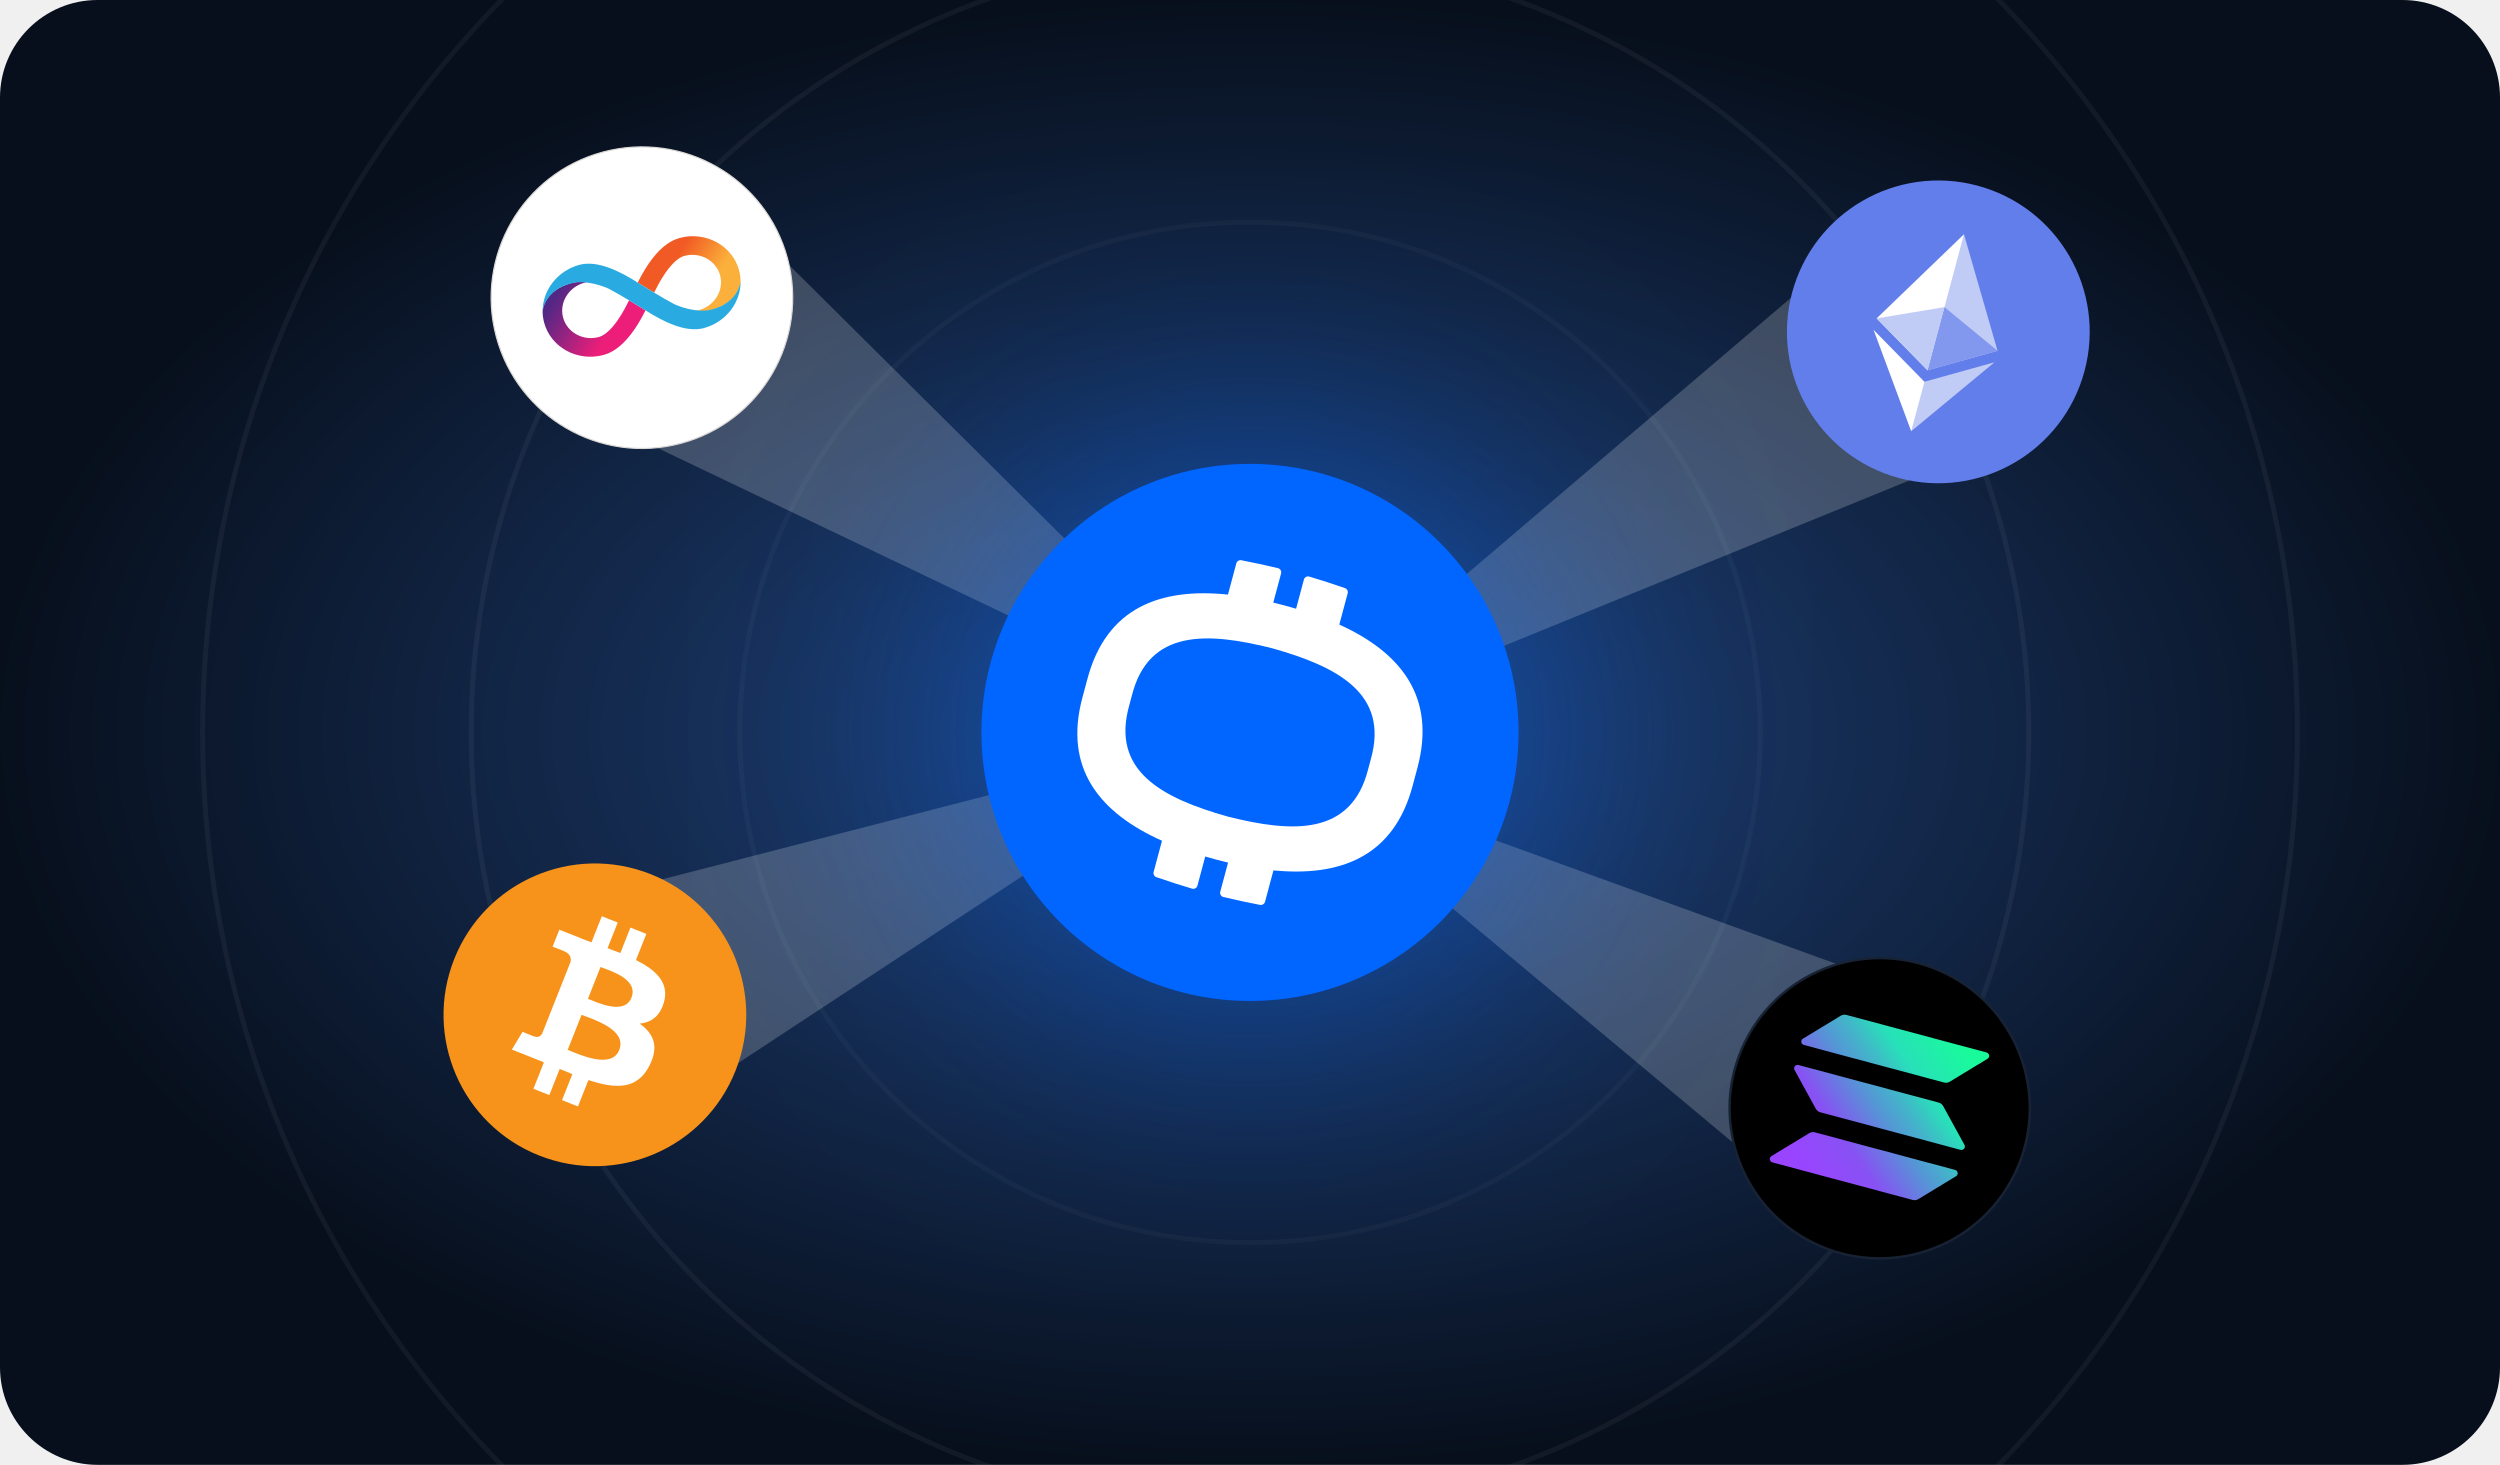
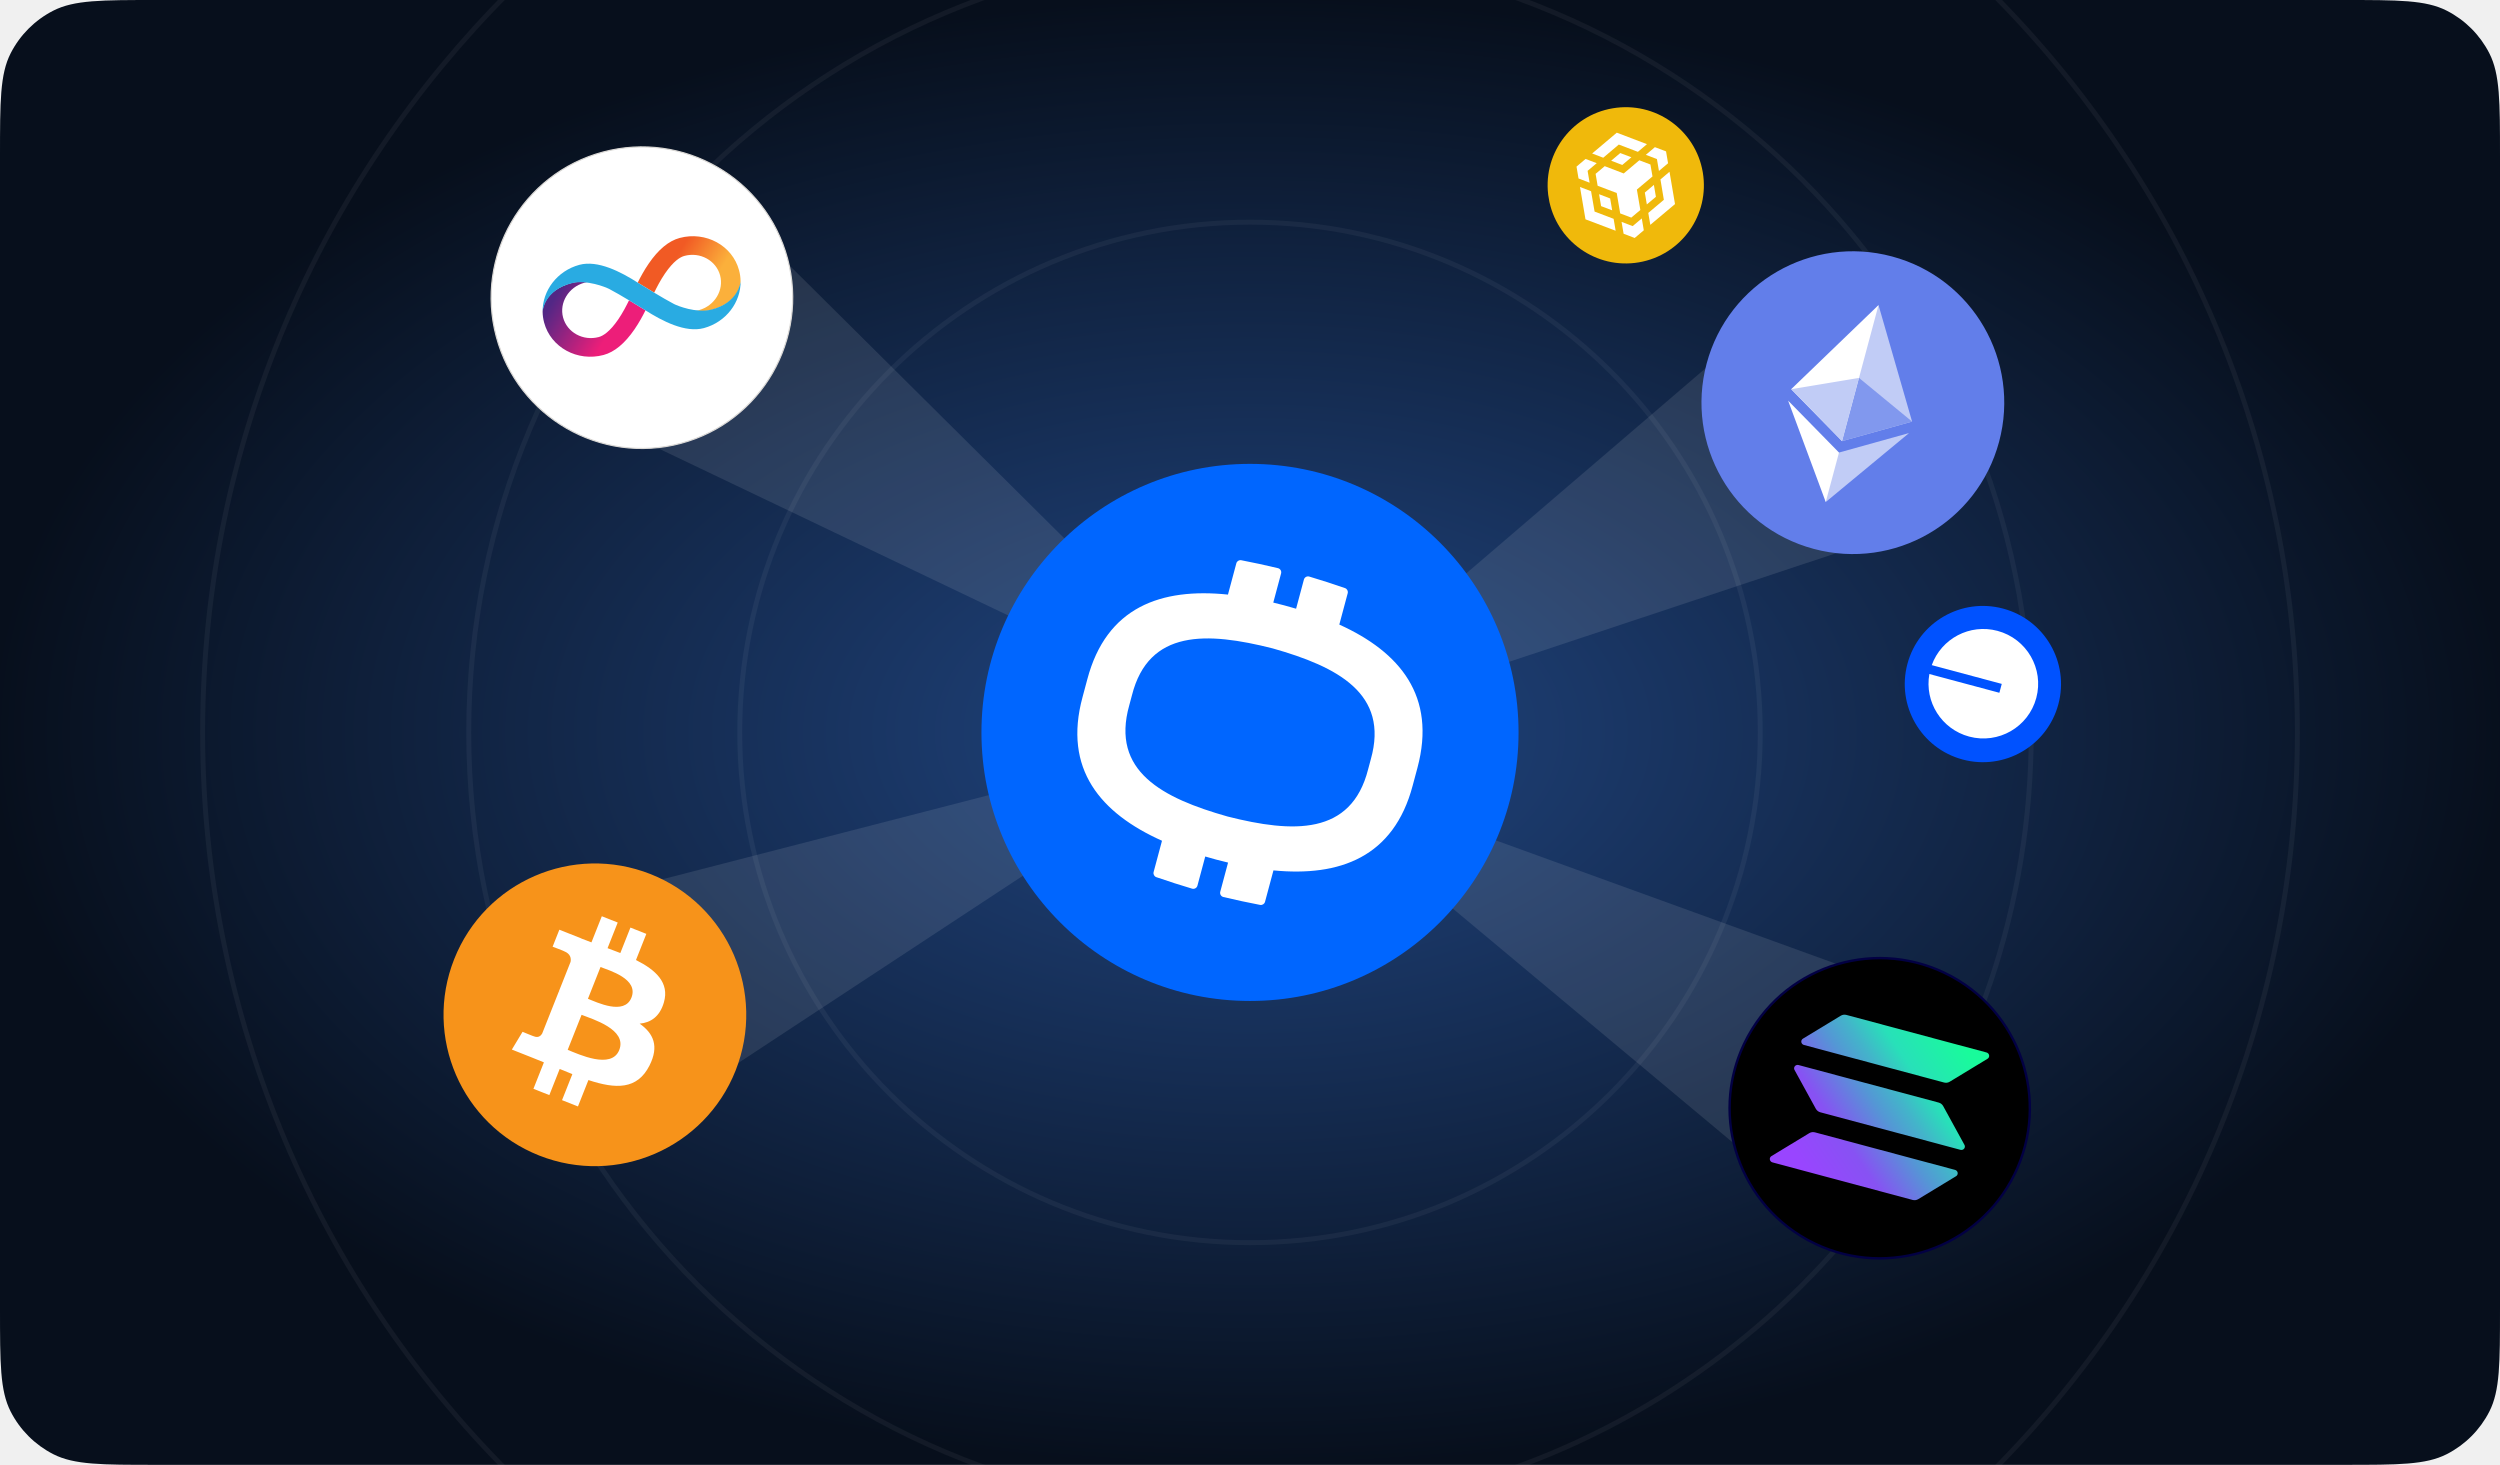
<svg xmlns="http://www.w3.org/2000/svg" xmlns:xlink="http://www.w3.org/1999/xlink" width="1024" height="600" fill="none">
  <defs>
-     <path id="r" fill="#fff" d="M0 0h124v124H0z" />
+     <path id="q" fill="#fff" d="M0 0h124v124H0z" />
+     <path id="r" fill="#fff" d="M0 0h64v64H0z" />
  </defs>
  <g clip-path="url(#a)">
-     <rect width="1024" height="600" fill="url(#b)" rx="40" />
-     <circle cx="512" cy="300" r="209" stroke="#fff" stroke-width="2" opacity=".03" />
-     <circle cx="512" cy="300" r="319" stroke="#fff" stroke-width="2" opacity=".05" />
+     <path fill="url(#b)" d="M0 64c0-22.402 0-33.603 4.36-42.16A40 40 0 0 1 21.84 4.36C30.397 0 41.598 0 64 0h896c22.402 0 33.603 0 42.16 4.36a39.955 39.955 0 0 1 17.48 17.48C1024 30.397 1024 41.598 1024 64v472c0 22.402 0 33.603-4.36 42.16a39.956 39.956 0 0 1-17.48 17.48C993.603 600 982.402 600 960 600H64c-22.402 0-33.603 0-42.16-4.36a40.001 40.001 0 0 1-17.48-17.48C0 569.603 0 558.402 0 536V64Z" />
+     <circle cx="512" cy="300" r="209" stroke="#fff" stroke-width="2" opacity=".05" />
+     <path stroke="#fff" stroke-width="2" d="M611.499 604.228C739.516 562.387 832 441.993 832 300c0-176.732-143.269-320-320-320S192 123.268 192 299.999c0 176.732 143.269 320 320 320 5.365 0 10.699-.132 15.999-.393" opacity=".05" />
    <circle cx="512" cy="300" r="429" stroke="#fff" stroke-width="2" opacity=".05" />
-     <path fill="url(#c)" d="M518.5 302.5 228.5 164l72-78 218 216.5Z" opacity=".2" />
-     <path fill="url(#d)" d="M520.5 303.5 767 93.5l55 87-301.5 123Z" opacity=".2" />
-     <path fill="url(#e)" d="M510.5 298.499 265 460l-45.5-86.5 291-75.001Z" opacity=".2" />
-     <path fill="url(#f)" d="M522.5 311.5 794 410l-55.5 82-216-180.5Z" opacity=".2" />
-     <g filter="url(#g)" opacity=".5">
-       <circle cx="512" cy="300" r="110" fill="url(#h)" />
+     <path fill="url(#c)" d="M518.5 302.5 228.5 164l72-78 218 216.5Z" opacity=".1" />
+     <path fill="url(#d)" d="M510.5 298.499 265 460l-45.5-86.5 291-75.001Z" opacity=".1" />
+     <path fill="url(#e)" d="m520.5 303.5 203-174L796 212l-275.5 91.5Z" opacity=".1" />
+     <g clip-path="url(#f)">
+       <circle cx="758.934" cy="164.934" r="62" fill="#627EEA" transform="rotate(15 758.934 164.934)" />
+       <path fill="#C1CCF6" d="m769.44 124.958-1.033 1.693-14.294 53.343.397.685 28.682-8.002-13.752-47.719Z" />
+       <path fill="#fff" d="m769.44 124.958-35.769 34.45 20.839 21.271 6.937-25.891 7.993-29.83Z" />
+       <path fill="#C1CCF6" d="m753.254 185.367-.405.29-5.091 19.002.066.972 34.125-28.254-28.695 7.99Z" />
+       <path fill="#fff" d="m747.824 205.631 5.43-20.264-20.842-21.263 15.412 41.527Z" />
+       <path fill="#8198EE" d="m754.51 180.68 28.682-8.002-21.744-17.889-6.938 25.891Z" />
+       <path fill="#C1CCF6" d="m733.671 159.408 20.839 21.271 6.937-25.891-27.776 4.62Z" />
    </g>
-     <circle cx="512" cy="300" r="110" fill="url(#i)" />
+     <path fill="url(#g)" d="M522.5 311.5 794 410l-55.5 82-216-180.5Z" opacity=".1" />
+     <circle cx="512" cy="300" r="110" fill="url(#h)" />
    <path fill="#fff" fill-rule="evenodd" d="m521.603 356.513-3.447 12.864a1.754 1.754 0 0 1-2.019 1.272 341.239 341.239 0 0 1-15.031-3.228 1.756 1.756 0 0 1-1.289-2.165l3.2-11.943a185.19 185.19 0 0 1-4.93-1.241 192.004 192.004 0 0 1-4.419-1.249l-3.198 11.938a1.756 1.756 0 0 1-2.197 1.231 345.8 345.8 0 0 1-14.636-4.701 1.754 1.754 0 0 1-1.115-2.112l3.432-12.808c-25.141-11.262-40.575-29.34-32.538-58.87l1.939-7.237c7.821-29.651 30.217-37.556 57.616-34.722l3.43-12.801a1.753 1.753 0 0 1 2.022-1.271 346.24 346.24 0 0 1 15.025 3.247 1.756 1.756 0 0 1 1.287 2.164l-3.199 11.938c1.477.355 2.961.731 4.451 1.127 1.651.443 3.283.903 4.893 1.382l3.198-11.934a1.755 1.755 0 0 1 2.198-1.23 341.712 341.712 0 0 1 14.632 4.719 1.753 1.753 0 0 1 1.112 2.111l-3.439 12.833c24.809 11.248 39.873 29.298 32.003 58.671l-1.939 7.237c-7.754 29.399-29.918 37.427-57.042 34.778Zm38.788-41.431 1.091-4.072c7.615-26.929-13.688-37.928-40.194-45.427-26.828-6.792-50.777-7.918-57.646 19.21l-1.091 4.073c-7.648 27.052 13.655 38.051 40.285 45.583 26.704 6.759 50.653 7.885 57.555-19.367Z" clip-rule="evenodd" />
-     <g clip-path="url(#j)">
+     <g clip-path="url(#i)">
      <circle cx="262.934" cy="121.934" r="61.75" fill="#fff" stroke="#DBD9D6" stroke-width=".5" transform="rotate(-15 262.934 121.934)" />
-       <path fill="url(#k)" d="M278.383 97.469c-4.463 1.196-8.729 4.74-12.69 10.531-1.88 2.745-3.387 5.549-4.486 7.765l.017.01-.004-.014s3.209 1.993 6.731 4.105c1.022-2.122 2.527-5.043 4.413-7.818 3.524-5.15 6.282-6.777 7.988-7.234 6.418-1.72 12.966 1.867 14.607 7.99 1.63 6.083-2.261 12.466-8.656 14.223a6.167 6.167 0 0 1-1.173.169c2.083.286 4.246.317 6.159-.195 11.756-3.15 12.045-11.275 12.052-11.859a18.107 18.107 0 0 0-.623-4.432c-2.721-10.156-13.646-16.105-24.335-13.241Z" />
-       <path fill="url(#l)" d="M247.218 145.402c4.464-1.197 8.729-4.741 12.69-10.531 1.88-2.745 3.387-5.55 4.487-7.766l-.018-.01.004.014s-3.208-1.993-6.731-4.105c-1.022 2.122-2.527 5.043-4.413 7.819-3.524 5.149-6.282 6.776-7.987 7.233-6.423 1.706-12.97-1.88-14.611-8.003-1.63-6.083 2.261-12.466 8.655-14.223a6.087 6.087 0 0 1 1.173-.169c-2.082-.286-4.245-.318-6.158.195-11.756 3.15-12.032 11.271-12.056 11.845.024 1.478.226 2.952.623 4.432 2.728 10.183 13.653 16.133 24.342 13.269Z" />
+       <path fill="url(#j)" d="M278.383 97.469c-4.463 1.196-8.729 4.74-12.69 10.531-1.88 2.745-3.387 5.549-4.486 7.765l.017.01-.004-.014s3.209 1.993 6.731 4.105c1.022-2.122 2.527-5.043 4.413-7.818 3.524-5.15 6.282-6.777 7.988-7.234 6.418-1.72 12.966 1.867 14.607 7.99 1.63 6.083-2.261 12.466-8.656 14.223a6.167 6.167 0 0 1-1.173.169c2.083.286 4.246.317 6.159-.195 11.756-3.15 12.045-11.275 12.052-11.859a18.107 18.107 0 0 0-.623-4.432c-2.721-10.156-13.646-16.105-24.335-13.241Z" />
+       <path fill="url(#k)" d="M247.218 145.402c4.464-1.197 8.729-4.741 12.69-10.531 1.88-2.745 3.387-5.55 4.487-7.766l-.018-.01.004.014s-3.208-1.993-6.731-4.105c-1.022 2.122-2.527 5.043-4.413 7.819-3.524 5.149-6.282 6.776-7.987 7.233-6.423 1.706-12.97-1.88-14.611-8.003-1.63-6.083 2.261-12.466 8.655-14.223a6.087 6.087 0 0 1 1.173-.169c-2.082-.286-4.245-.318-6.158.195-11.756 3.15-12.032 11.271-12.056 11.845.024 1.478.226 2.952.623 4.432 2.728 10.183 13.653 16.133 24.342 13.269Z" />
      <path fill="#29ABE2" d="M291.22 126.845c-6.057 1.462-13.554-1.506-15.138-2.318-4.1-2.103-13.876-8.142-14.642-8.621-7.214-4.63-16.603-9.448-24.117-7.435l-.014.004-.014.003c-9.111 2.485-15.154 10.595-15.041 19.223.01-.57.967-9.034 12.074-11.719 6.057-1.463 13.599 1.566 15.198 2.374 4.1 2.103 13.875 8.142 14.642 8.621 7.21 4.616 16.599 9.435 24.113 7.422l.014-.004.014-.004c9.111-2.485 15.168-10.598 15.041-19.223-.024.574-1.013 8.974-12.13 11.677Z" />
    </g>
-     <g clip-path="url(#m)">
-       <circle cx="793.934" cy="135.934" r="62" fill="#627EEA" transform="rotate(15 793.934 135.934)" />
-       <g clip-path="url(#n)">
-         <path fill="#C1CCF6" d="m804.44 95.958-1.034 1.693-14.293 53.343.397.685 28.682-8.002-13.752-47.719Z" />
-         <path fill="#fff" d="m804.44 95.958-35.77 34.45 20.84 21.271 6.937-25.891 7.993-29.83Z" />
-         <path fill="#C1CCF6" d="m788.253 156.367-.404.29-5.092 19.001.067.972 34.125-28.253-28.696 7.99Z" />
-         <path fill="#fff" d="m782.824 176.631 5.43-20.264-20.842-21.263 15.412 41.527Z" />
-         <path fill="#8198EE" d="m789.51 151.679 28.682-8.001-21.745-17.89-6.937 25.891Z" />
-         <path fill="#C1CCF6" d="m768.67 130.408 20.84 21.271 6.937-25.891-27.777 4.62Z" />
-       </g>
-     </g>
-     <g clip-path="url(#o)">
+     <g clip-path="url(#l)">
      <path fill="#F7931A" d="M301.297 438.508c-12.611 31.824-48.638 47.4-80.469 34.787-31.818-12.609-47.397-48.635-34.783-80.455 12.608-31.828 48.635-47.406 80.457-34.797 31.829 12.611 47.406 48.64 34.794 80.465h.001Z" />
      <path fill="#fff" d="M271.942 410.539c2.317-8.015-3.322-13.243-11.445-17.314l4.244-10.709-6.519-2.582-4.132 10.427c-1.714-.68-3.479-1.34-5.233-1.995l4.16-10.495-6.515-2.582-4.245 10.705a224.449 224.449 0 0 1-4.171-1.588l.013-.034-8.99-3.565-2.757 6.962s4.85 1.816 4.735 1.873c2.64 1.046 2.892 2.92 2.618 4.342l-4.834 12.199c.182.073.417.175.671.319-.217-.086-.448-.179-.689-.271l-6.774 17.089c-.445.785-1.459 1.917-3.305 1.189.055.107-4.738-1.879-4.738-1.879l-4.381 7.272 8.484 3.361c1.578.627 3.121 1.27 4.643 1.883l-4.289 10.832 6.511 2.581 4.247-10.716c1.773.745 3.497 1.445 5.188 2.113l-4.23 10.665 6.52 2.583 4.286-10.811c11.209 3.714 19.974 3.993 25.004-5.921 4.053-7.982 1.62-13.224-4.009-17.183 4.542-.427 8.249-2.881 9.935-8.749l-.002-.002-.001.001Zm-18.298 19.544c-3.204 8.096-16.699 1.683-21.119-.063l5.689-14.35c4.418 1.753 18.776 5.971 15.431 14.413h-.001Zm4.991-21.447c-2.919 7.363-14.138 1.924-17.818.466l5.158-13.015c3.68 1.458 15.703 4.869 12.661 12.549h-.001Z" />
    </g>
+     <g clip-path="url(#m)">
+       <path fill="#000" stroke="#020043" d="M716.158 424.129c16.331-29.47 53.302-40.264 82.884-24.353l.697.381c29.703 16.462 40.434 53.89 23.971 83.589l-.057.101c-16.362 29.389-53.281 40.139-82.838 24.242l-.697-.38c-29.461-16.331-40.256-53.302-24.341-82.882l.381-.698Z" />
+       <path fill="url(#n)" d="m801.206 481.769-15.502 9.409a2.923 2.923 0 0 1-1.109.393 2.985 2.985 0 0 1-1.182-.074l-57.415-15.384a1.487 1.487 0 0 1-.711-.431 1.432 1.432 0 0 1-.357-.739 1.381 1.381 0 0 1 .658-1.41l15.511-9.406a2.905 2.905 0 0 1 1.105-.393 2.975 2.975 0 0 1 1.18.072l57.411 15.383c.274.074.521.223.711.431.19.208.314.464.358.739a1.39 1.39 0 0 1-.658 1.41Zm-5.284-28.727c-.19-.345-.45-.65-.763-.894a2.968 2.968 0 0 0-1.061-.527l-57.415-15.385a1.486 1.486 0 0 0-.831.018 1.428 1.428 0 0 0-.679.461 1.381 1.381 0 0 0-.135 1.55l8.73 15.902a2.96 2.96 0 0 0 1.818 1.42l57.411 15.383c.274.074.563.068.831-.017s.504-.245.68-.461a1.388 1.388 0 0 0 .135-1.55l-8.721-15.9Zm-57.037-25.024 57.415 15.384c.386.103.788.128 1.182.073a2.89 2.89 0 0 0 1.109-.393l15.502-9.408a1.388 1.388 0 0 0 .658-1.411 1.43 1.43 0 0 0-.358-.738 1.48 1.48 0 0 0-.711-.431l-57.411-15.383a2.975 2.975 0 0 0-1.18-.072 2.905 2.905 0 0 0-1.105.393l-15.508 9.407a1.397 1.397 0 0 0-.545.605c-.117.251-.157.53-.113.804.043.273.167.53.356.738.189.208.436.358.709.432Z" />
+     </g>
+     <g clip-path="url(#o)">
+       <path fill="#0052FF" d="M803.91 311.101c17.071 4.575 34.618-5.556 39.192-22.627 4.574-17.071-5.557-34.618-22.627-39.192-17.071-4.574-34.618 5.557-39.192 22.628-4.574 17.071 5.556 34.617 22.627 39.191Z" />
+       <path fill="#fff" d="M806.573 301.707c11.98 3.21 24.289-3.883 27.494-15.842 3.204-11.959-3.91-24.256-15.89-27.466-11.366-3.046-23.028 3.182-26.931 14.041l28.672 7.683-.975 3.64-28.672-7.682c-2.05 11.355 4.936 22.581 16.302 25.626Z" />
+     </g>
    <g clip-path="url(#p)">
-       <path fill="#000" stroke="#172335" d="m823.71 483.746-.148.266c-16.537 29.495-53.828 40.112-83.444 23.696-29.692-16.459-40.425-53.884-23.96-83.578v-.001c16.459-29.702 53.886-40.433 83.581-23.973l.243-.437-.243.437c29.703 16.463 40.434 53.891 23.971 83.59Z" />
-       <path fill="url(#q)" d="m801.206 481.769-15.502 9.409a2.923 2.923 0 0 1-1.109.393 2.985 2.985 0 0 1-1.182-.074l-57.415-15.384a1.487 1.487 0 0 1-.711-.431 1.432 1.432 0 0 1-.357-.739 1.381 1.381 0 0 1 .658-1.41l15.511-9.406a2.905 2.905 0 0 1 1.105-.393 2.975 2.975 0 0 1 1.18.072l57.411 15.383c.274.074.521.223.711.431.19.208.314.464.358.739a1.39 1.39 0 0 1-.658 1.41Zm-5.284-28.727c-.19-.345-.45-.65-.763-.894a2.968 2.968 0 0 0-1.061-.527l-57.415-15.385a1.486 1.486 0 0 0-.831.018 1.428 1.428 0 0 0-.679.461 1.381 1.381 0 0 0-.135 1.55l8.73 15.902a2.96 2.96 0 0 0 1.818 1.42l57.411 15.383c.274.074.563.068.831-.017s.504-.245.68-.461a1.388 1.388 0 0 0 .135-1.55l-8.721-15.9Zm-57.037-25.024 57.415 15.384c.386.103.788.128 1.182.073a2.89 2.89 0 0 0 1.109-.393l15.502-9.408a1.388 1.388 0 0 0 .658-1.411 1.43 1.43 0 0 0-.358-.738 1.48 1.48 0 0 0-.711-.431l-57.411-15.383a2.975 2.975 0 0 0-1.18-.072 2.905 2.905 0 0 0-1.105.393l-15.508 9.407a1.397 1.397 0 0 0-.545.605c-.117.251-.157.53-.113.804.043.273.167.53.356.738.189.208.436.358.709.432Z" />
+       <path fill="#F0B90B" fill-rule="evenodd" d="M660.548 44.362c17.424-2.961 33.948 8.761 36.909 26.186 2.962 17.424-8.761 33.948-26.185 36.909-17.424 2.962-33.948-8.76-36.91-26.185-2.961-17.424 8.761-33.948 26.186-36.91Z" clip-rule="evenodd" />
+       <path fill="#fff" d="m651.701 78.325 1.441 8.338 7.797 2.966.83 4.884-12.357-4.68-2.251-13.246 4.54 1.738Zm-1.418-8.342.826 4.861-4.543-1.74-.826-4.861 3.713-3.144 4.563 1.737-3.733 3.147Zm9.656-4.154 3.713-3.143 4.563 1.736-3.733 3.148-4.543-1.74Z" />
+       <path fill="#fff" d="m655.808 84.43-.83-4.883 4.543 1.74.826 4.861-4.539-1.717Zm8.388 6.445 4.543 1.74 3.733-3.146.826 4.86-3.733 3.148-4.543-1.74-.826-4.862Zm9.939-27.459 3.713-3.143 4.563 1.737.827 4.86-3.733 3.148-.827-4.861-4.543-1.74Zm7.379 18.424-1.395-8.345 3.713-3.144 2.251 13.246-10.116 8.5-.83-4.884 6.377-5.373Z" />
+       <path fill="#fff" d="m678.26 80.615-3.717 3.12-.826-4.86 3.713-3.144.83 4.884Z" />
+       <path fill="#fff" d="m676.012 67.389.853 4.88-6.399 5.379 1.421 8.362-3.717 3.12-4.539-1.717-1.421-8.362-7.818-2.963-.83-4.883 3.731-3.147 7.778 2.99 6.396-5.399 4.563 1.737-.018.003Zm-23.87-4.523 10.092-8.52 12.361 4.704-3.713 3.143-7.821-2.983-6.376 5.396-4.543-1.74Z" />
    </g>
  </g>
  <defs>
-     <linearGradient id="c" x1="283" x2="447" y1="133.5" y2="254.5" gradientUnits="userSpaceOnUse">
+     <linearGradient id="c" x1="373.5" x2="373.5" y1="86" y2="302.5" gradientUnits="userSpaceOnUse">
      <stop stop-color="#fff" />
      <stop offset="1" stop-color="#fff" />
    </linearGradient>
-     <linearGradient id="d" x1="761.346" x2="604.617" y1="274.434" y2="173.231" gradientUnits="userSpaceOnUse">
+     <linearGradient id="d" x1="310.33" x2="402.036" y1="292.468" y2="395.263" gradientUnits="userSpaceOnUse">
      <stop stop-color="#fff" />
      <stop offset="1" stop-color="#fff" />
    </linearGradient>
-     <linearGradient id="e" x1="310.33" x2="402.036" y1="292.468" y2="395.263" gradientUnits="userSpaceOnUse">
+     <linearGradient id="e" x1="725.268" x2="586.517" y1="290.858" y2="201.263" gradientUnits="userSpaceOnUse">
      <stop stop-color="#fff" />
      <stop offset="1" stop-color="#fff" />
    </linearGradient>
-     <linearGradient id="f" x1="666.094" x2="654.954" y1="496.194" y2="303.829" gradientUnits="userSpaceOnUse">
+     <linearGradient id="g" x1="666.094" x2="654.954" y1="496.194" y2="303.829" gradientUnits="userSpaceOnUse">
      <stop stop-color="#fff" />
      <stop offset="1" stop-color="#fff" />
    </linearGradient>
    <linearGradient id="h" x1="512" x2="512" y1="190" y2="410" gradientUnits="userSpaceOnUse">
      <stop stop-color="#06F" />
      <stop offset="1" stop-color="#06F" />
    </linearGradient>
-     <linearGradient id="i" x1="512" x2="512" y1="190" y2="410" gradientUnits="userSpaceOnUse">
-       <stop stop-color="#06F" />
-       <stop offset="1" stop-color="#06F" />
-     </linearGradient>
-     <linearGradient id="k" x1="268.94" x2="302.051" y1="102.609" y2="122.976" gradientUnits="userSpaceOnUse">
+     <linearGradient id="j" x1="268.94" x2="302.051" y1="102.609" y2="122.976" gradientUnits="userSpaceOnUse">
      <stop offset=".21" stop-color="#F15A24" />
      <stop offset=".684" stop-color="#FBB03B" />
    </linearGradient>
-     <linearGradient id="l" x1="256.661" x2="223.55" y1="140.261" y2="119.895" gradientUnits="userSpaceOnUse">
+     <linearGradient id="k" x1="256.661" x2="223.55" y1="140.261" y2="119.895" gradientUnits="userSpaceOnUse">
      <stop offset=".21" stop-color="#ED1E79" />
      <stop offset=".893" stop-color="#522785" />
    </linearGradient>
-     <linearGradient id="q" x1="730.377" x2="806.953" y1="478.919" y2="426.943" gradientUnits="userSpaceOnUse">
+     <linearGradient id="n" x1="730.377" x2="806.953" y1="478.919" y2="426.943" gradientUnits="userSpaceOnUse">
      <stop offset=".08" stop-color="#9945FF" />
      <stop offset=".3" stop-color="#8752F3" />
      <stop offset=".5" stop-color="#5497D5" />
      <stop offset=".6" stop-color="#43B4CA" />
      <stop offset=".72" stop-color="#28E0B9" />
      <stop offset=".97" stop-color="#19FB9B" />
    </linearGradient>
    <clipPath id="a">
-       <rect width="1024" height="600" fill="#fff" rx="40" />
+       <path fill="#fff" d="M0 64c0-22.402 0-33.603 4.36-42.16A40 40 0 0 1 21.84 4.36C30.397 0 41.598 0 64 0h896c22.402 0 33.603 0 42.16 4.36a39.955 39.955 0 0 1 17.48 17.48C1024 30.397 1024 41.598 1024 64v472c0 22.402 0 33.603-4.36 42.16a39.956 39.956 0 0 1-17.48 17.48C993.603 600 982.402 600 960 600H64c-22.402 0-33.603 0-42.16-4.36a40.001 40.001 0 0 1-17.48-17.48C0 569.603 0 558.402 0 536V64Z" />
    </clipPath>
-     <clipPath id="j">
-       <use xlink:href="#r" transform="rotate(-15 390.09 -671.156)" />
+     <clipPath id="f">
+       <use xlink:href="#q" transform="rotate(15 19.536 2760.34)" />
+     </clipPath>
+     <clipPath id="i">
+       <use xlink:href="#q" transform="rotate(-15 390.09 -671.156)" />
+     </clipPath>
+     <clipPath id="l">
+       <use xlink:href="#q" transform="rotate(7.616 -2503.801 1603.474)" />
    </clipPath>
    <clipPath id="m">
-       <use xlink:href="#r" transform="rotate(15 147.174 2878.765)" />
-     </clipPath>
-     <clipPath id="n">
-       <path fill="#fff" d="M0 0h51.284v83.519H0z" transform="rotate(15 50.601 3005.787)" />
+       <path fill="#fff" d="M710.047 437.887c8.862-33.074 42.859-52.703 75.934-43.84 33.075 8.862 52.703 42.859 43.841 75.934-8.863 33.075-42.86 52.703-75.935 43.841-33.075-8.863-52.703-42.86-43.84-75.935Z" />
    </clipPath>
    <clipPath id="o">
-       <use xlink:href="#r" transform="rotate(7.616 -2503.801 1603.474)" />
+       <use xlink:href="#r" transform="rotate(15 -520.506 3119.167)" />
    </clipPath>
    <clipPath id="p">
-       <path fill="#fff" d="M710.047 437.887c8.862-33.074 42.859-52.703 75.934-43.84 33.075 8.862 52.703 42.859 43.841 75.934-8.863 33.075-42.86 52.703-75.935 43.841-33.075-8.863-52.703-42.86-43.84-75.935Z" />
+       <use xlink:href="#r" transform="rotate(-9.647 609.142 -3702.26)" />
    </clipPath>
    <radialGradient id="b" cx="0" cy="0" r="1" gradientTransform="matrix(0 300 -512 0 512 300)" gradientUnits="userSpaceOnUse">
      <stop stop-color="#214682" />
      <stop offset="1" stop-color="#070F1C" />
    </radialGradient>
-     <filter id="g" width="460" height="460" x="282" y="70.001" color-interpolation-filters="sRGB" filterUnits="userSpaceOnUse">
-       <feFlood flood-opacity="0" result="BackgroundImageFix" />
-       <feBlend in="SourceGraphic" in2="BackgroundImageFix" result="shape" />
-       <feGaussianBlur result="effect1_foregroundBlur_7137_54829" stdDeviation="60" />
-     </filter>
  </defs>
</svg>
